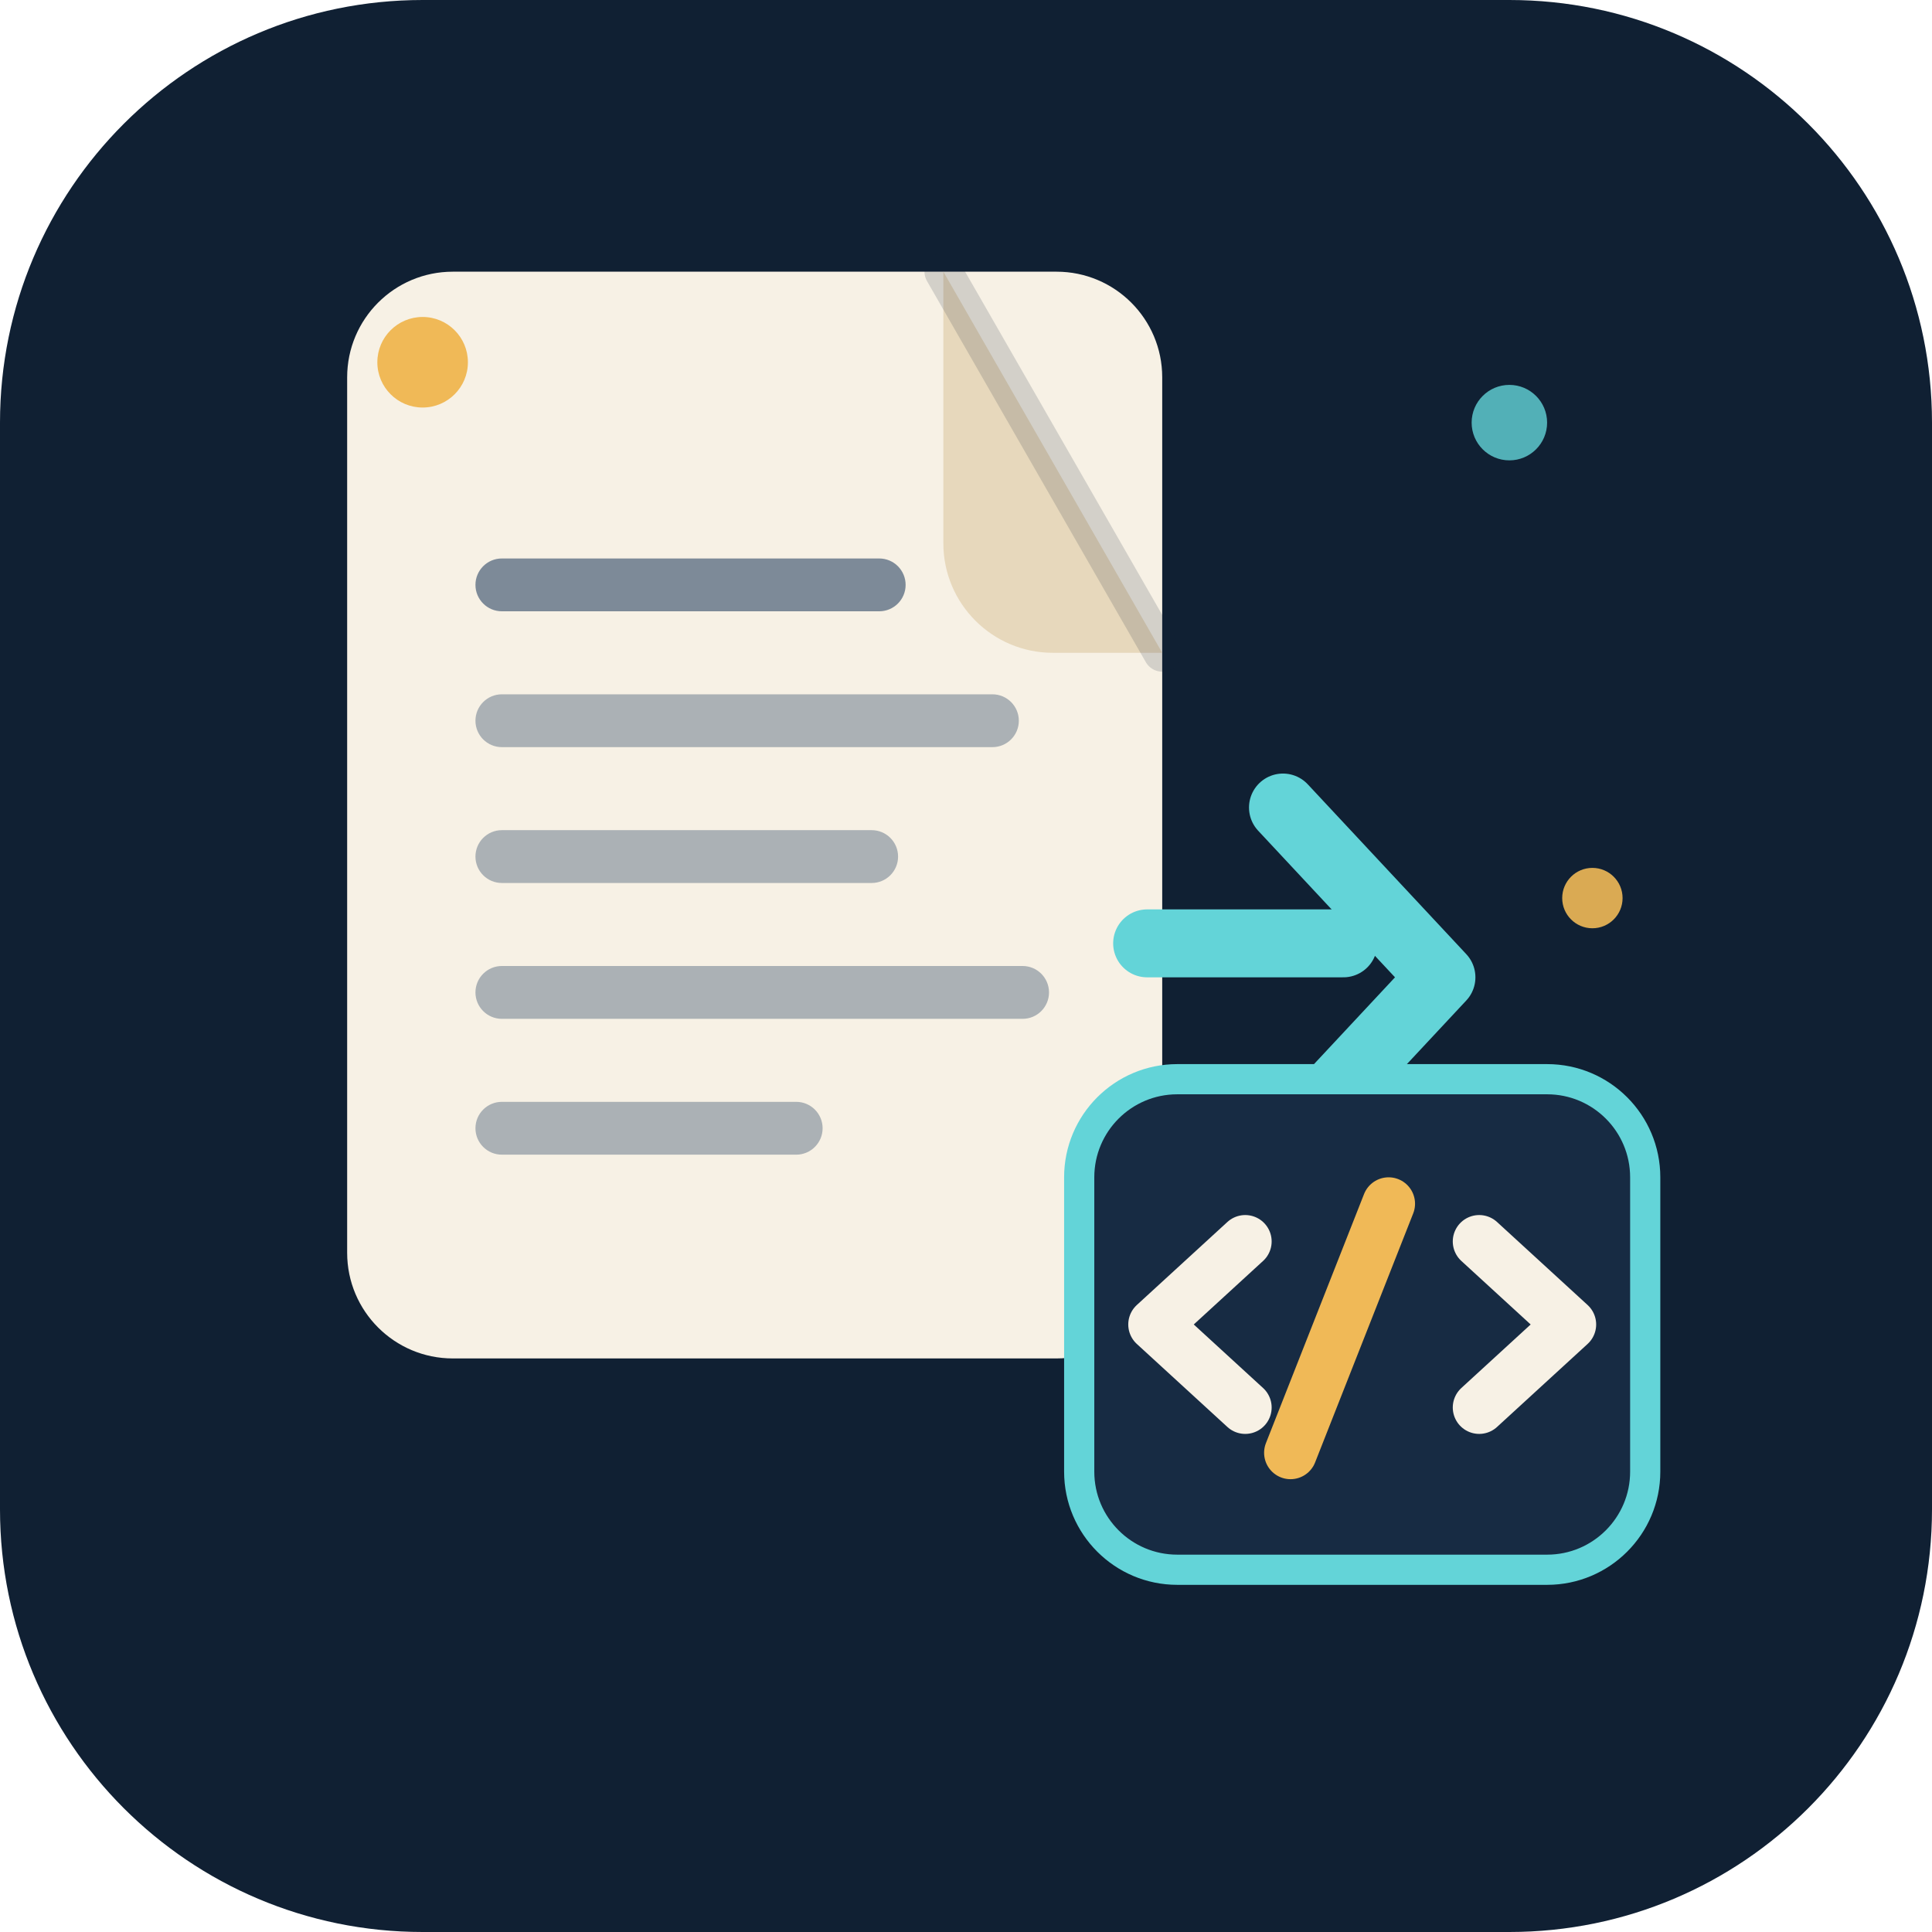
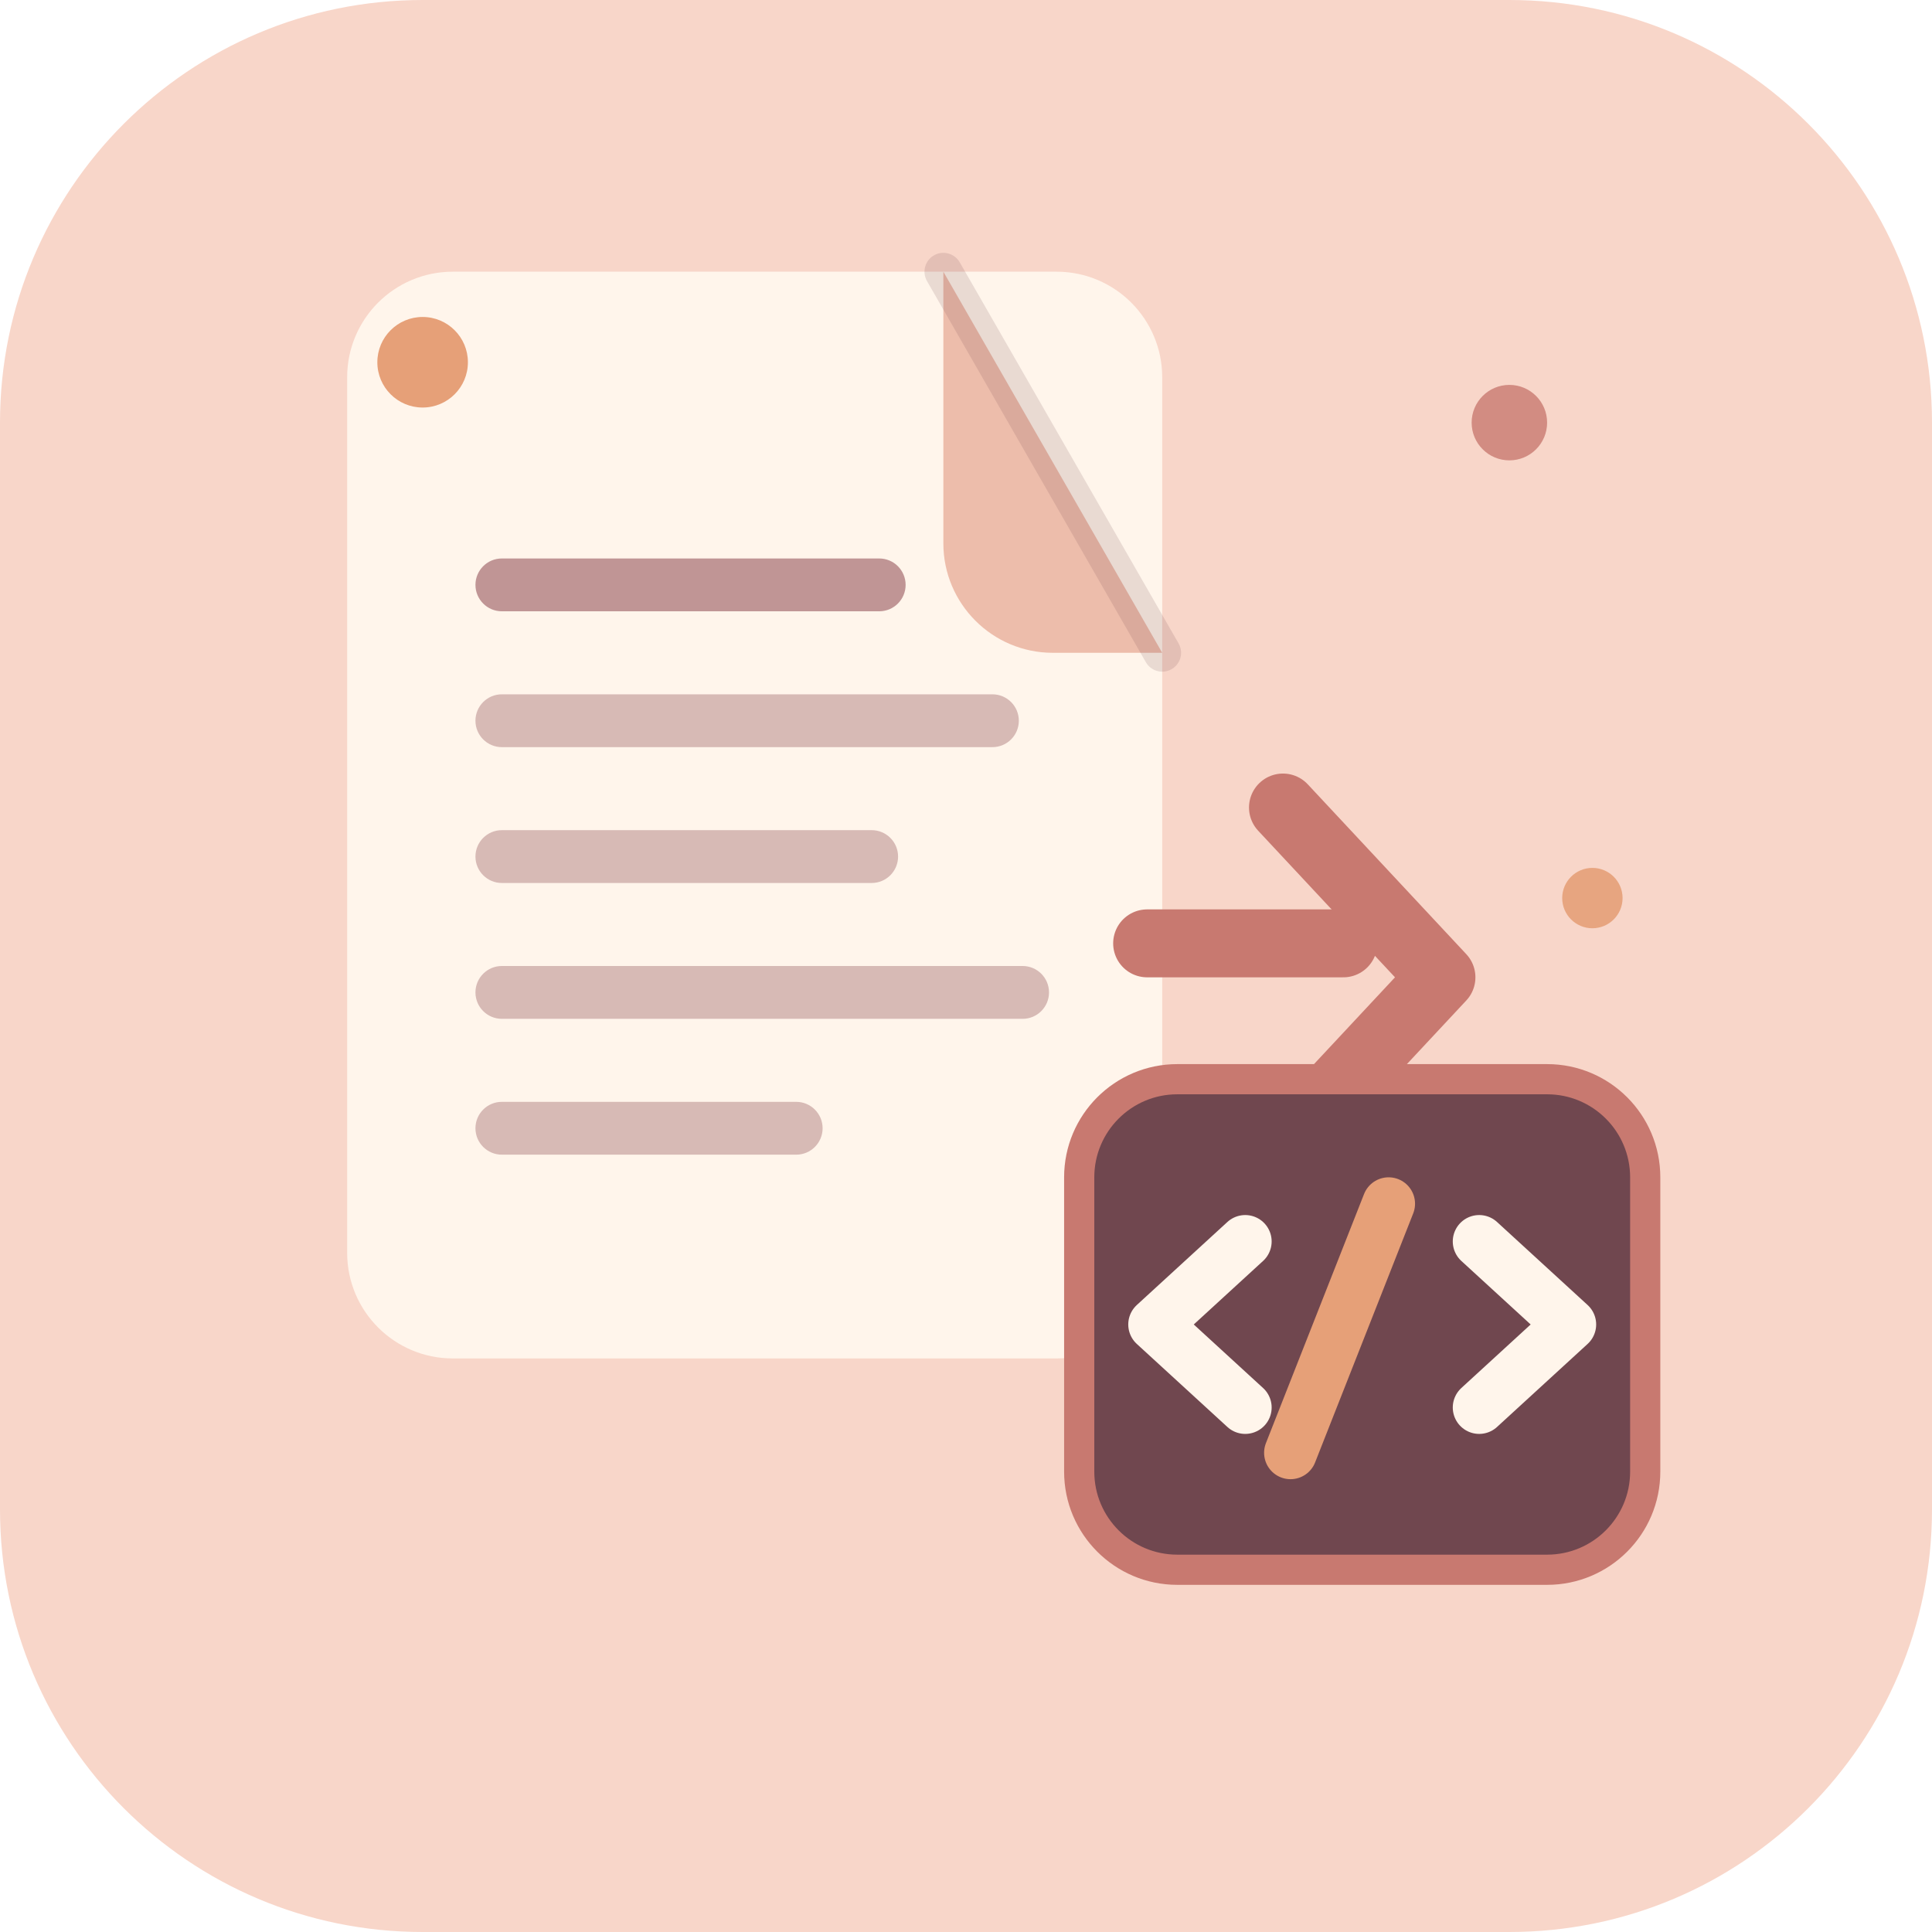
<svg xmlns="http://www.w3.org/2000/svg" viewBox="0 0 512 512" role="img" aria-labelledby="title desc">
-   <rect width="512" height="512" rx="112" fill="#102033" />
-   <rect x="92" y="72" width="216" height="288" rx="28" fill="#F7F1E5" />
-   <path d="M250 72v72c0 16 13 29 29 29h29" fill="#E7D8BC" />
-   <path d="M250 72l58 101" fill="none" stroke="#102033" stroke-width="10" stroke-linecap="round" opacity=".16" />
-   <rect x="126" y="148" width="114" height="14" rx="7" fill="#4E637A" opacity=".72" />
-   <rect x="126" y="184" width="144" height="14" rx="7" fill="#4E637A" opacity=".45" />
-   <rect x="126" y="220" width="112" height="14" rx="7" fill="#4E637A" opacity=".45" />
-   <rect x="126" y="256" width="152" height="14" rx="7" fill="#4E637A" opacity=".45" />
-   <rect x="126" y="292" width="92" height="14" rx="7" fill="#4E637A" opacity=".45" />
-   <path d="M304 250h52" stroke="#63D4D8" stroke-width="18" stroke-linecap="round" />
-   <path d="M340 214l42 45-42 45" fill="none" stroke="#63D4D8" stroke-width="18" stroke-linecap="round" stroke-linejoin="round" />
-   <rect x="286" y="286" width="150" height="130" rx="26" fill="#172B43" stroke="#63D4D8" stroke-width="8" />
-   <path d="M330 329l-24 22 24 22M392 329l24 22-24 22" fill="none" stroke="#F7F1E5" stroke-width="14" stroke-linecap="round" stroke-linejoin="round" />
-   <path d="M368 319l-26 66" fill="none" stroke="#F0B957" stroke-width="14" stroke-linecap="round" />
-   <circle cx="112" cy="96" r="12" fill="#F0B957" />
-   <circle cx="400" cy="112" r="10" fill="#63D4D8" opacity=".8" />
-   <circle cx="422" cy="238" r="8" fill="#F0B957" opacity=".9" />
+   <rect width="512" height="512" rx="112" fill="#F8D6C9" />
+   <rect x="92" y="72" width="216" height="288" rx="28" fill="#FFF5EB" />
+   <path d="M250 72v72c0 16 13 29 29 29h29" fill="#EDBDAB" />
+   <path d="M250 72l58 101" fill="none" stroke="#70474F" stroke-width="10" stroke-linecap="round" opacity=".16" />
+   <rect x="126" y="148" width="114" height="14" rx="7" fill="#A77074" opacity=".72" />
+   <rect x="126" y="184" width="144" height="14" rx="7" fill="#A77074" opacity=".45" />
+   <rect x="126" y="220" width="112" height="14" rx="7" fill="#A77074" opacity=".45" />
+   <rect x="126" y="256" width="152" height="14" rx="7" fill="#A77074" opacity=".45" />
+   <rect x="126" y="292" width="92" height="14" rx="7" fill="#A77074" opacity=".45" />
+   <path d="M304 250h52" stroke="#C87970" stroke-width="18" stroke-linecap="round" />
+   <path d="M340 214l42 45-42 45" fill="none" stroke="#C87970" stroke-width="18" stroke-linecap="round" stroke-linejoin="round" />
+   <rect x="286" y="286" width="150" height="130" rx="26" fill="#70474F" stroke="#C87970" stroke-width="8" />
+   <path d="M330 329l-24 22 24 22M392 329l24 22-24 22" fill="none" stroke="#FFF5EB" stroke-width="14" stroke-linecap="round" stroke-linejoin="round" />
+   <path d="M368 319l-26 66" fill="none" stroke="#E6A078" stroke-width="14" stroke-linecap="round" />
+   <circle cx="112" cy="96" r="12" fill="#E6A078" />
+   <circle cx="400" cy="112" r="10" fill="#C87970" opacity=".8" />
+   <circle cx="422" cy="238" r="8" fill="#E6A078" opacity=".9" />
</svg>
